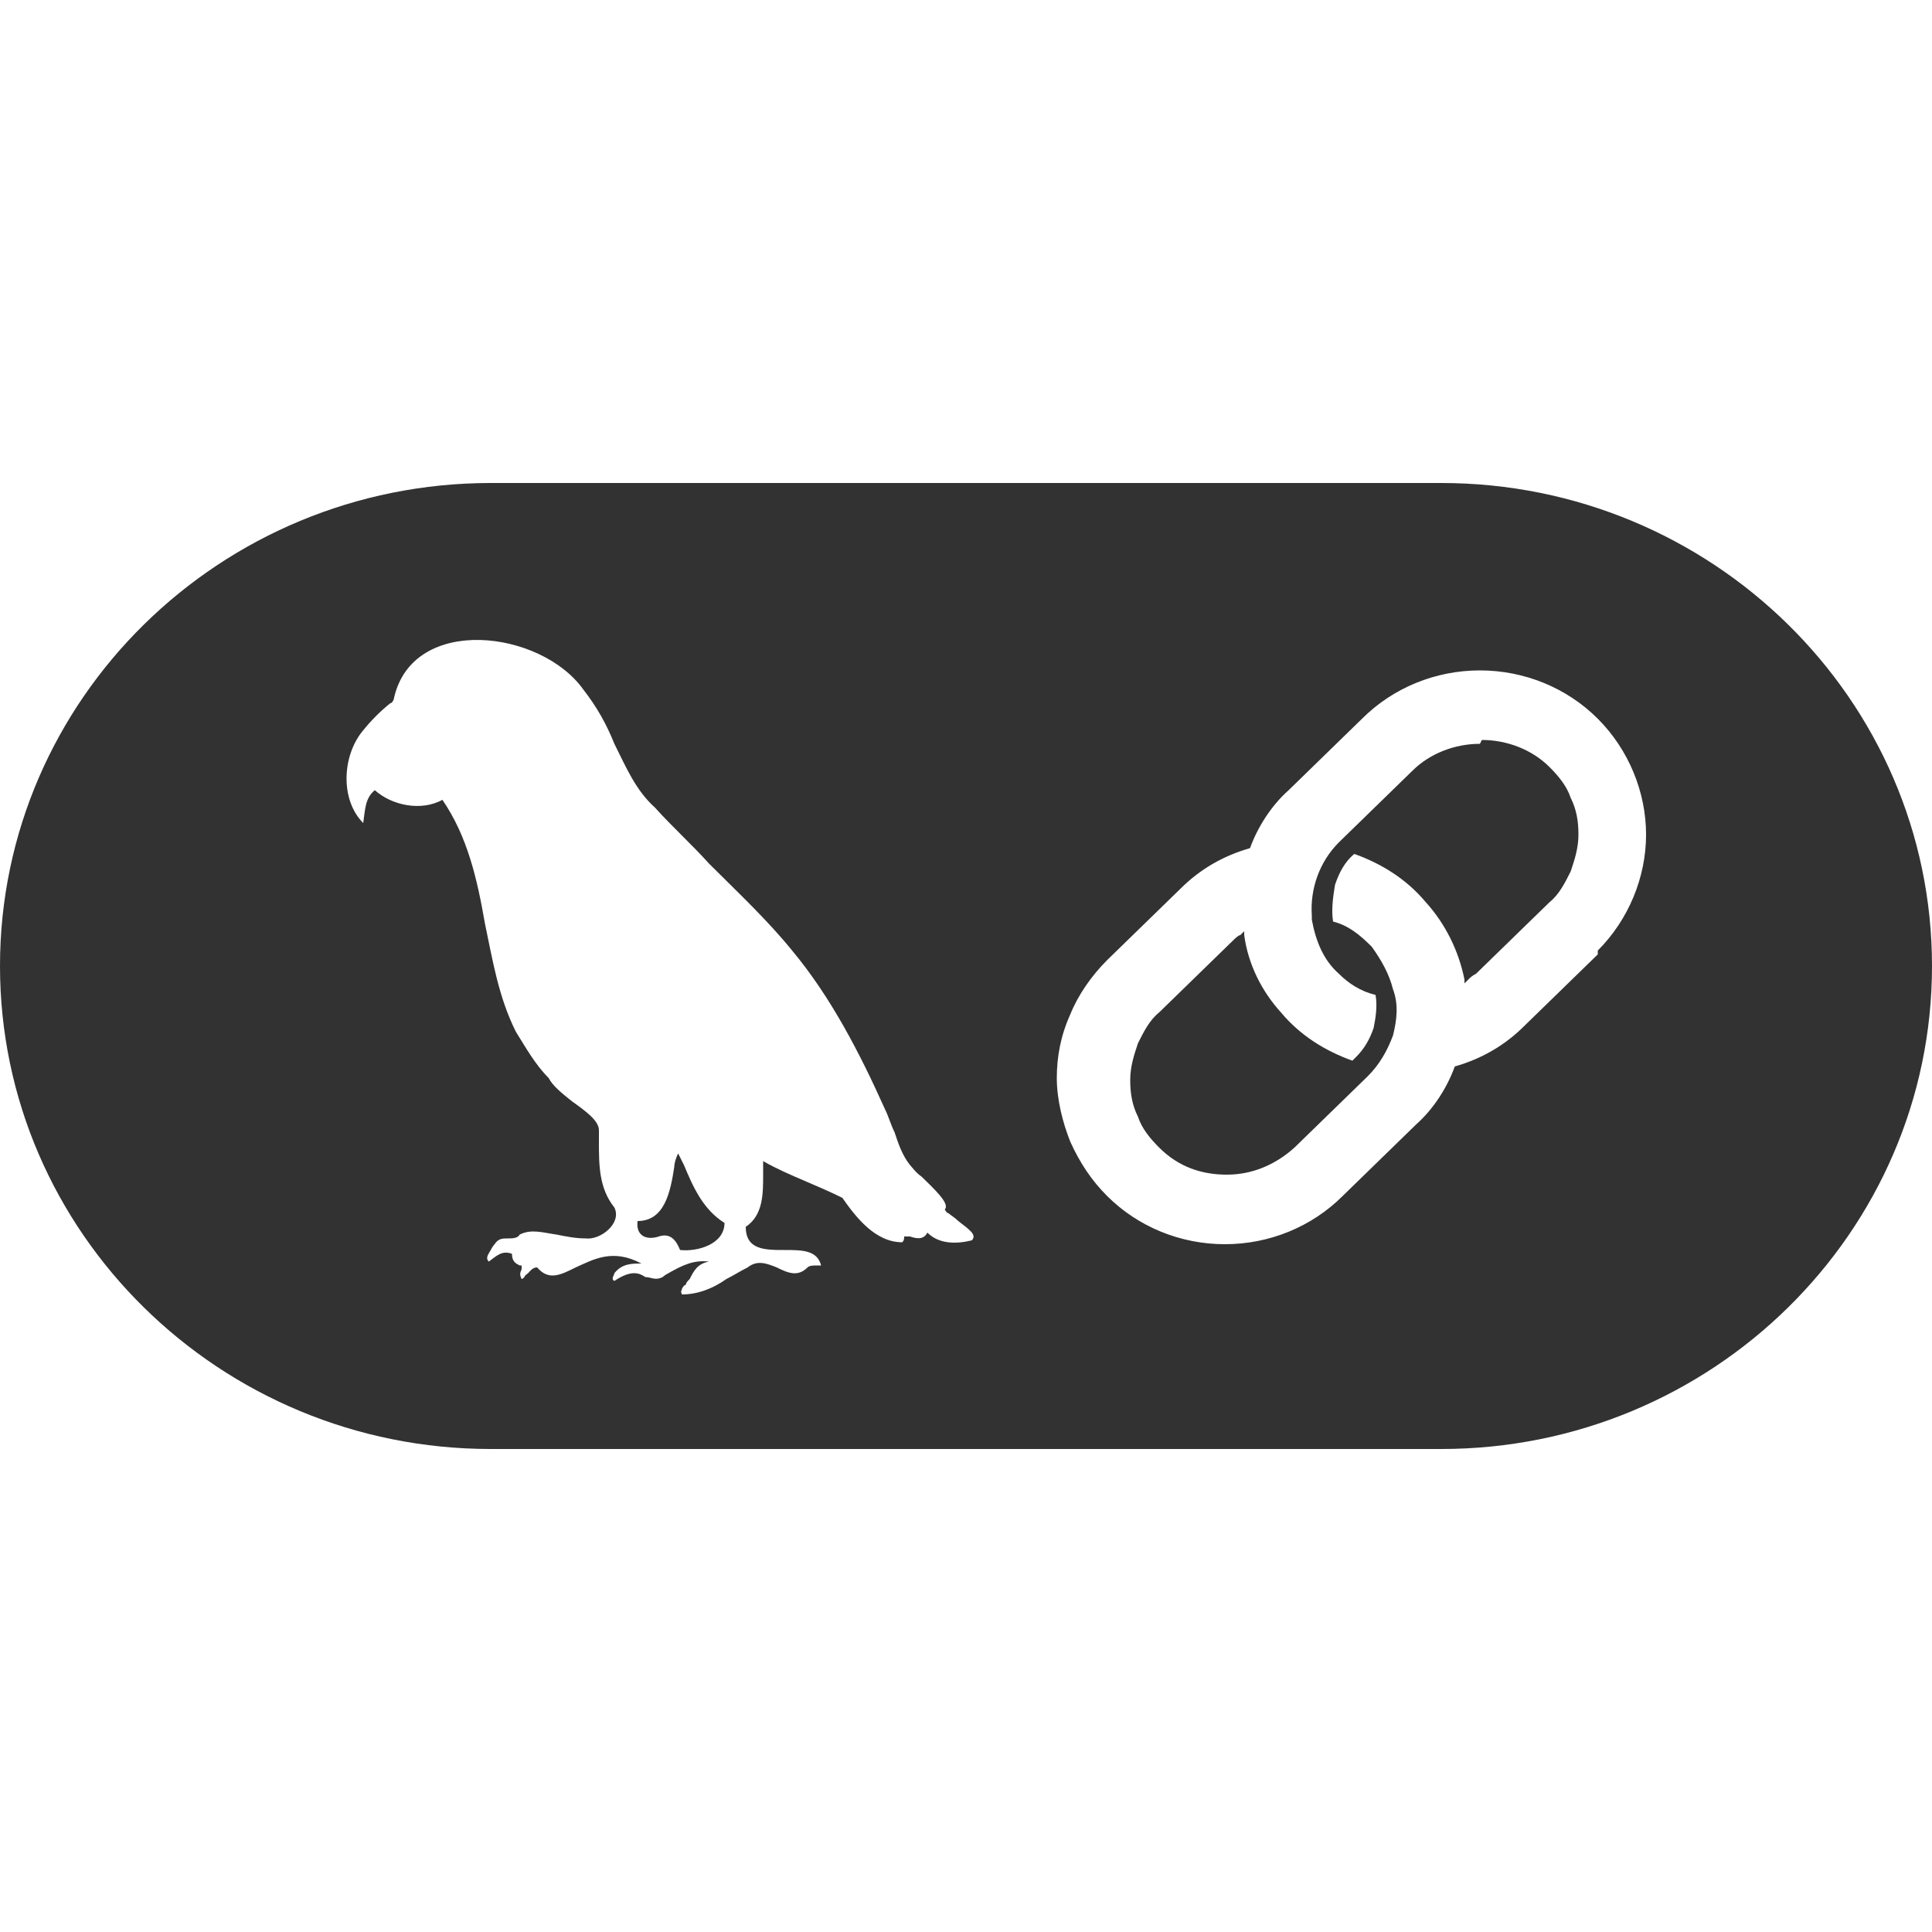
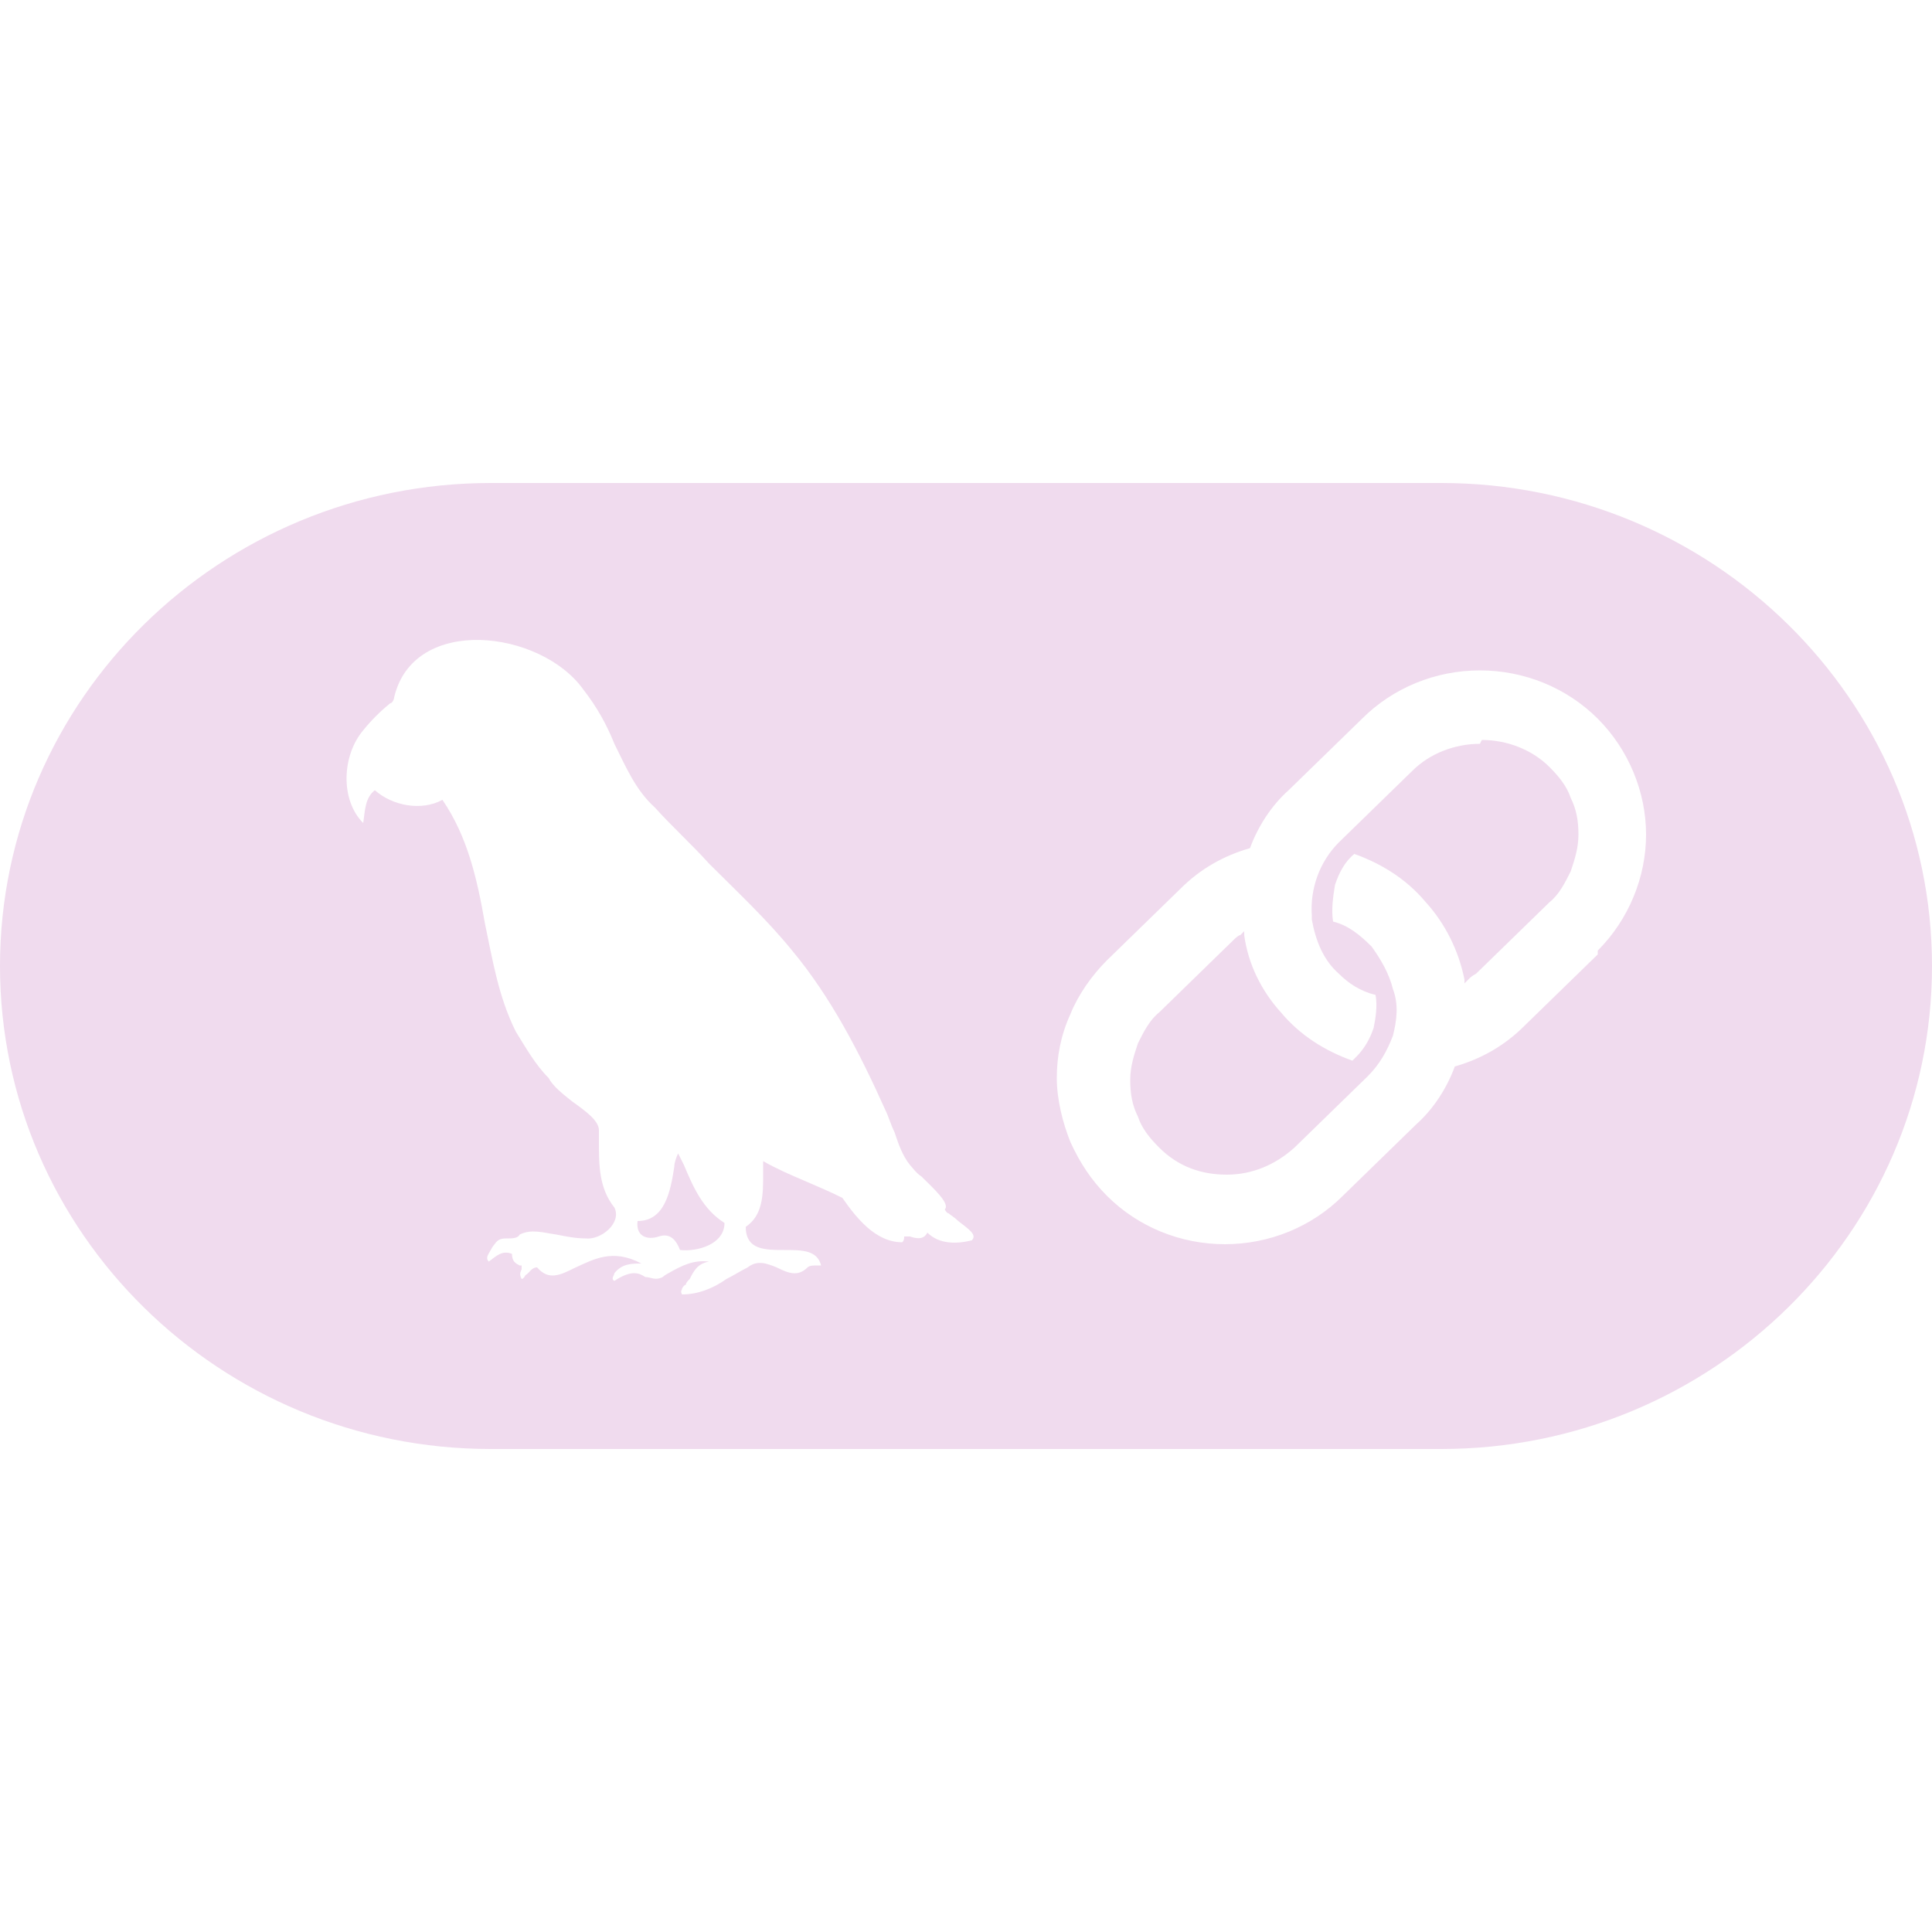
<svg xmlns="http://www.w3.org/2000/svg" fill="none" viewBox="0 0 100 100">
-   <path fill="#323232" d="M34.9 60.4c0-.2.1-.5.2-.7l.3.6c.5 1.2 1 2.3 2.1 3 0 1.1-1.4 1.5-2.3 1.4-.2-.5-.5-.9-1.1-.7s-1.2 0-1.1-.8c1.4 0 1.7-1.5 1.9-2.8m41.7-21.9c-1.3 0-2.6.5-3.5 1.4l-3.8 3.7c-1 1-1.5 2.4-1.4 3.8v.2c.2 1.1.6 2.1 1.4 2.8.5.5 1.1.9 1.9 1.1.1.6 0 1.2-.1 1.7q-.3.9-.9 1.5l-.2.2c-1.4-.5-2.7-1.3-3.7-2.5-1-1.1-1.7-2.5-1.9-4v-.2l-.2.2c-.1 0-.3.2-.4.3L60 52.4c-.5.4-.8 1-1.1 1.6-.2.6-.4 1.2-.4 1.9s.1 1.3.4 1.9c.2.6.6 1.1 1.1 1.6 1 1 2.2 1.4 3.5 1.4s2.5-.5 3.5-1.4l3.8-3.7c.6-.6 1-1.3 1.3-2.1.2-.8.3-1.6 0-2.4-.2-.8-.6-1.5-1.1-2.2-.6-.6-1.2-1.1-2-1.3-.1-.6 0-1.3.1-1.9.2-.6.5-1.2 1-1.6 1.4.5 2.7 1.3 3.7 2.5 1 1.1 1.7 2.5 2 4v.2l.2-.2c.1-.1.2-.2.4-.3l3.8-3.7c.5-.4.8-1 1.1-1.6.2-.6.4-1.2.4-1.9s-.1-1.3-.4-1.9c-.2-.6-.6-1.1-1.1-1.6-.9-.9-2.2-1.4-3.5-1.4z" />
-   <path fill="#323232" fill-rule="evenodd" d="M74.6 25H25.4C11.4 25 0 36.2 0 50s11.4 25 25.4 25h49.2c14 0 25.4-11.2 25.4-25S88.6 25 74.6 25M50.3 64.2c-.8.2-1.7.2-2.3-.4-.2.4-.6.3-.9.2h-.3c0 .1 0 .2-.1.3-1.4 0-2.4-1.3-3.1-2.3-.6-.3-1.3-.6-2-.9s-1.4-.6-2.1-1v.7c0 1 0 2.1-.9 2.7 0 1.2 1 1.2 2 1.2.9 0 1.7 0 1.9.8h-.2c-.2 0-.4 0-.5.1-.5.5-1 .3-1.6 0-.5-.2-1-.4-1.5 0-.4.2-.7.4-1.1.6-.7.5-1.5.8-2.3.8-.1-.2 0-.2 0-.3 0 0 .1-.2.2-.2 0-.1.1-.2.2-.3.2-.4.4-.8 1-.9-.8-.1-1.4.2-2.1.6 0 0-.2.1-.3.2-.4.2-.6 0-.9 0-.3-.2-.7-.4-1.6.2-.2-.1 0-.3 0-.4.4-.5.9-.5 1.4-.5-1.5-.8-2.5-.2-3.4.2-.8.4-1.4.7-2 0-.3 0-.4.3-.6.4 0 0-.1.2-.2.2-.1-.2-.1-.3 0-.5v-.2h-.1c-.2-.1-.4-.2-.4-.6-.5-.2-.8.1-1.2.4-.2-.2 0-.4.1-.6 0 0 .1-.2.2-.3.2-.3.4-.3.7-.3.2 0 .5 0 .6-.2.6-.3 1.2-.1 1.9 0 .5.1 1 .2 1.5.2.8.1 1.9-.8 1.5-1.6-.8-1-.8-2.2-.8-3.4v-.6c0-.5-.7-1-1.4-1.5-.5-.4-1-.8-1.2-1.2-.7-.7-1.2-1.6-1.7-2.4-.9-1.8-1.2-3.7-1.6-5.6-.4-2.3-.9-4.5-2.2-6.4-1.1.6-2.6.3-3.5-.5-.5.4-.5 1-.6 1.7-1.2-1.2-1.1-3.5 0-4.8.4-.5.9-1 1.4-1.4.1 0 .2-.2.2-.3 1-4.3 7.6-3.5 9.8-.4.7.9 1.2 1.8 1.6 2.8.6 1.2 1.1 2.4 2.1 3.3.9 1 1.9 1.9 2.8 2.9 1.5 1.5 3 2.9 4.3 4.5 2 2.4 3.5 5.3 4.8 8.2.2.4.3.8.5 1.2.2.6.4 1.2.8 1.7.1.1.3.4.6.6.6.6 1.5 1.4 1.2 1.7 0 0 .1.2.2.2.1.1.3.2.5.4.5.4 1 .7.7 1m32.4-14.8-3.8 3.7q-1.5 1.5-3.6 2.1c-.4 1.1-1.1 2.2-2 3l-3.8 3.7c-1.6 1.6-3.8 2.5-6.1 2.5s-4.5-.9-6.1-2.5c-.8-.8-1.4-1.7-1.9-2.8-.4-1-.7-2.2-.7-3.3s.2-2.2.7-3.3c.4-1 1.1-2 1.9-2.8l3.8-3.7q1.5-1.5 3.6-2.1c.4-1.1 1.1-2.2 2-3l3.8-3.7c1.6-1.6 3.8-2.5 6.1-2.5s4.5.9 6.1 2.5 2.5 3.8 2.5 6-.9 4.4-2.5 6z" clip-rule="evenodd" />
+   <path fill="#f0dbee" d="M34.9 60.4c0-.2.1-.5.2-.7l.3.6c.5 1.2 1 2.3 2.1 3 0 1.1-1.4 1.5-2.3 1.4-.2-.5-.5-.9-1.1-.7s-1.2 0-1.1-.8c1.4 0 1.7-1.5 1.9-2.8m41.7-21.9c-1.3 0-2.6.5-3.5 1.4l-3.8 3.7c-1 1-1.5 2.4-1.4 3.8v.2c.2 1.1.6 2.1 1.4 2.8.5.5 1.1.9 1.9 1.1.1.6 0 1.2-.1 1.7q-.3.9-.9 1.5l-.2.2c-1.4-.5-2.7-1.3-3.7-2.5-1-1.1-1.7-2.5-1.9-4v-.2l-.2.2c-.1 0-.3.2-.4.3L60 52.4c-.5.4-.8 1-1.1 1.6-.2.6-.4 1.2-.4 1.9s.1 1.3.4 1.9c.2.6.6 1.1 1.1 1.6 1 1 2.2 1.4 3.5 1.4s2.5-.5 3.5-1.4l3.8-3.7c.6-.6 1-1.3 1.3-2.1.2-.8.3-1.6 0-2.4-.2-.8-.6-1.5-1.1-2.2-.6-.6-1.2-1.1-2-1.3-.1-.6 0-1.3.1-1.9.2-.6.5-1.2 1-1.6 1.4.5 2.7 1.3 3.7 2.5 1 1.1 1.7 2.5 2 4v.2l.2-.2c.1-.1.2-.2.4-.3l3.8-3.7c.5-.4.8-1 1.1-1.6.2-.6.4-1.2.4-1.9s-.1-1.3-.4-1.9c-.2-.6-.6-1.1-1.1-1.6-.9-.9-2.2-1.4-3.5-1.4z" />
+   <path fill="#f0dbee" fill-rule="evenodd" d="M74.6 25H25.4C11.4 25 0 36.2 0 50s11.4 25 25.4 25h49.2c14 0 25.4-11.2 25.4-25S88.6 25 74.6 25M50.3 64.2c-.8.2-1.7.2-2.3-.4-.2.4-.6.3-.9.2h-.3c0 .1 0 .2-.1.3-1.4 0-2.4-1.3-3.1-2.3-.6-.3-1.3-.6-2-.9s-1.4-.6-2.1-1v.7c0 1 0 2.1-.9 2.7 0 1.2 1 1.2 2 1.2.9 0 1.7 0 1.9.8h-.2c-.2 0-.4 0-.5.1-.5.5-1 .3-1.6 0-.5-.2-1-.4-1.5 0-.4.2-.7.4-1.1.6-.7.5-1.5.8-2.3.8-.1-.2 0-.2 0-.3 0 0 .1-.2.2-.2 0-.1.1-.2.2-.3.2-.4.4-.8 1-.9-.8-.1-1.4.2-2.1.6 0 0-.2.1-.3.2-.4.2-.6 0-.9 0-.3-.2-.7-.4-1.6.2-.2-.1 0-.3 0-.4.4-.5.9-.5 1.4-.5-1.5-.8-2.5-.2-3.4.2-.8.4-1.4.7-2 0-.3 0-.4.3-.6.4 0 0-.1.2-.2.2-.1-.2-.1-.3 0-.5v-.2h-.1c-.2-.1-.4-.2-.4-.6-.5-.2-.8.1-1.2.4-.2-.2 0-.4.1-.6 0 0 .1-.2.2-.3.2-.3.4-.3.7-.3.2 0 .5 0 .6-.2.6-.3 1.2-.1 1.9 0 .5.1 1 .2 1.5.2.8.1 1.9-.8 1.5-1.6-.8-1-.8-2.2-.8-3.4v-.6c0-.5-.7-1-1.4-1.5-.5-.4-1-.8-1.2-1.2-.7-.7-1.2-1.6-1.7-2.4-.9-1.8-1.2-3.7-1.6-5.6-.4-2.3-.9-4.5-2.2-6.4-1.1.6-2.6.3-3.5-.5-.5.4-.5 1-.6 1.7-1.2-1.2-1.1-3.5 0-4.8.4-.5.9-1 1.4-1.4.1 0 .2-.2.2-.3 1-4.3 7.6-3.5 9.8-.4.7.9 1.2 1.8 1.6 2.8.6 1.2 1.1 2.4 2.1 3.3.9 1 1.9 1.9 2.8 2.9 1.5 1.5 3 2.9 4.3 4.5 2 2.4 3.5 5.3 4.8 8.2.2.4.3.8.5 1.2.2.6.4 1.2.8 1.7.1.1.3.4.6.6.6.6 1.5 1.4 1.2 1.7 0 0 .1.2.2.2.1.1.3.2.5.4.5.4 1 .7.7 1m32.4-14.8-3.8 3.7q-1.5 1.5-3.6 2.1c-.4 1.1-1.1 2.2-2 3l-3.8 3.7c-1.6 1.6-3.8 2.5-6.1 2.5s-4.5-.9-6.1-2.5c-.8-.8-1.4-1.7-1.9-2.8-.4-1-.7-2.2-.7-3.3s.2-2.2.7-3.3c.4-1 1.1-2 1.9-2.8l3.8-3.7q1.5-1.5 3.6-2.1c.4-1.1 1.1-2.2 2-3l3.8-3.7c1.6-1.6 3.8-2.5 6.1-2.5s4.5.9 6.1 2.5 2.5 3.8 2.5 6-.9 4.4-2.5 6z" clip-rule="evenodd" />
</svg>
